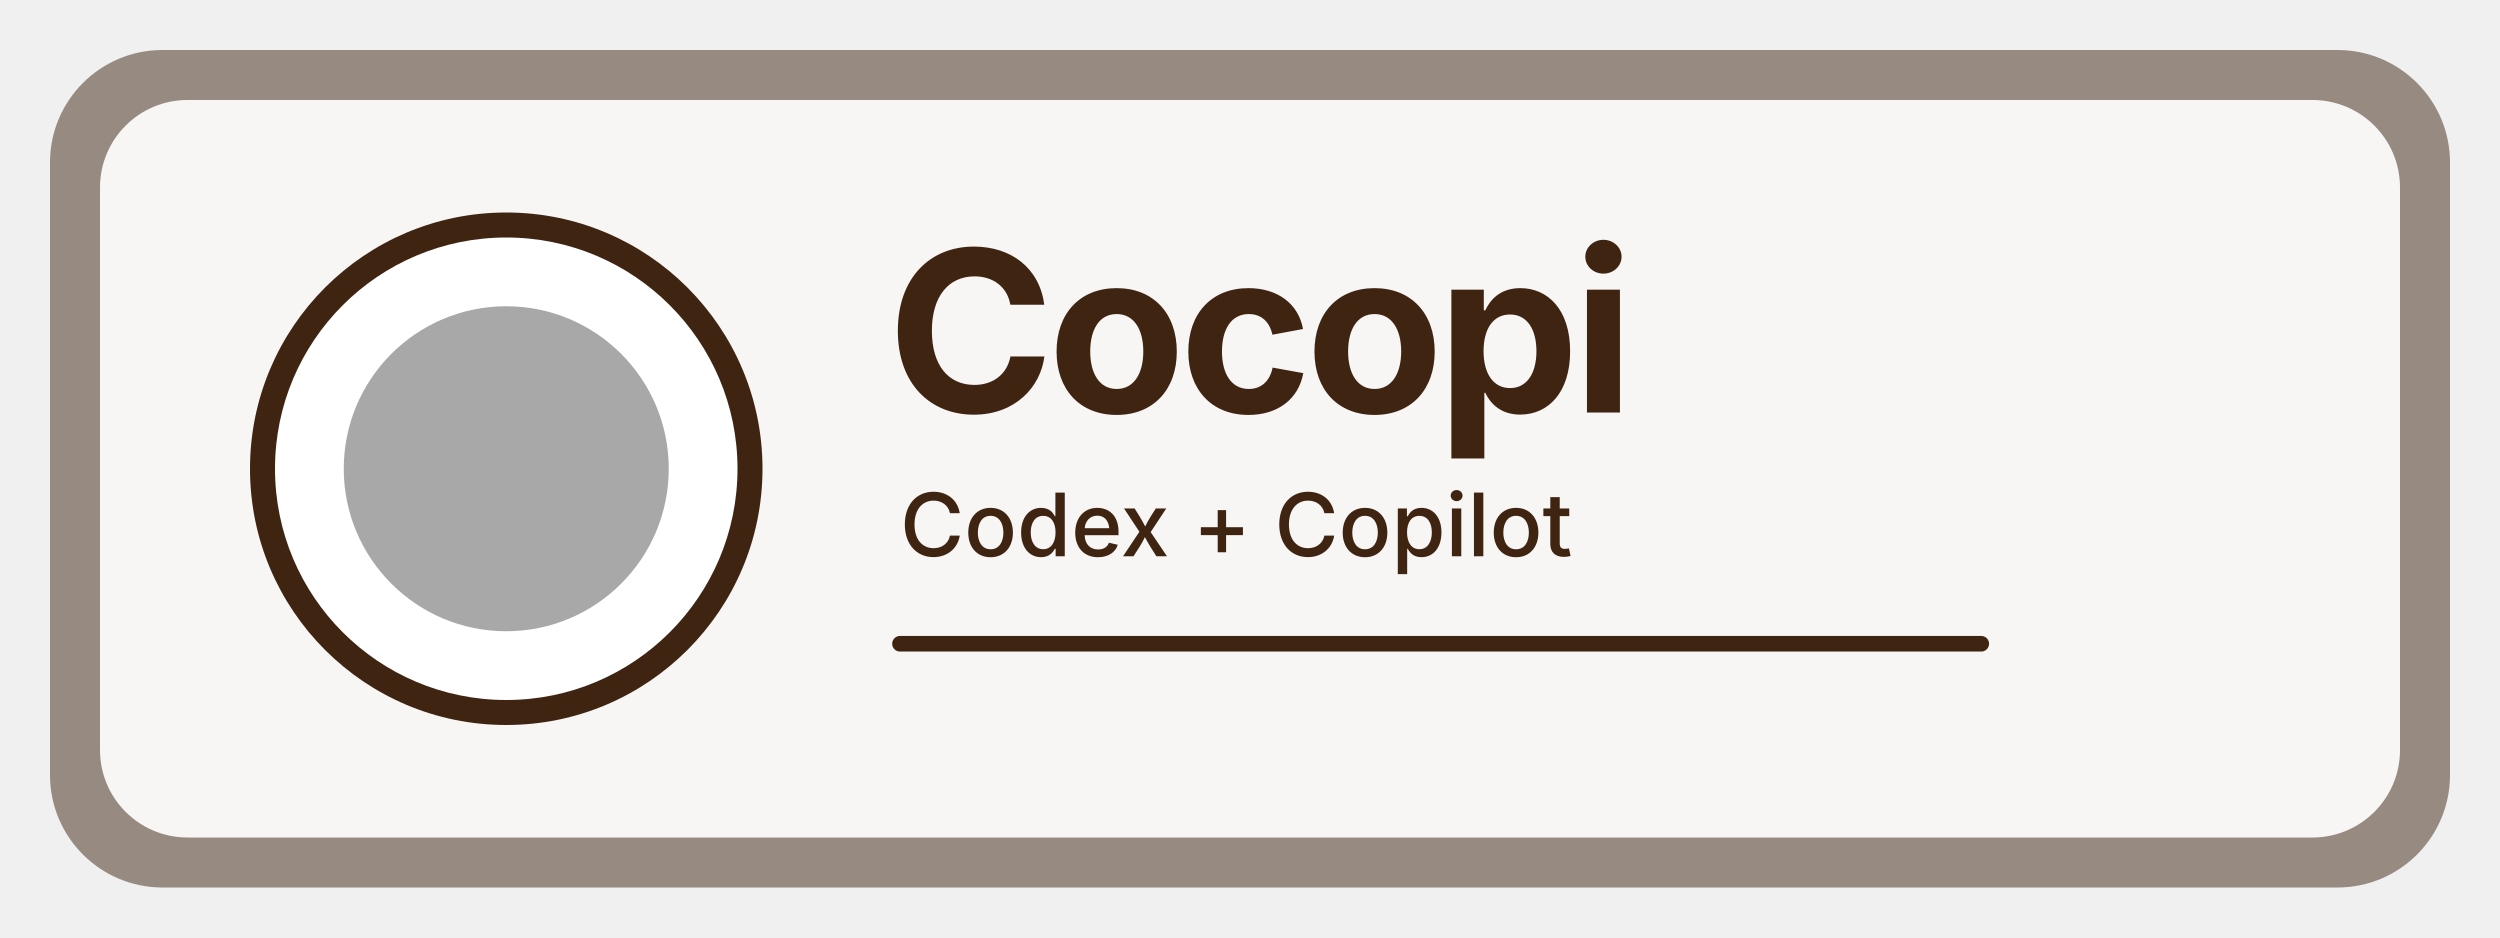
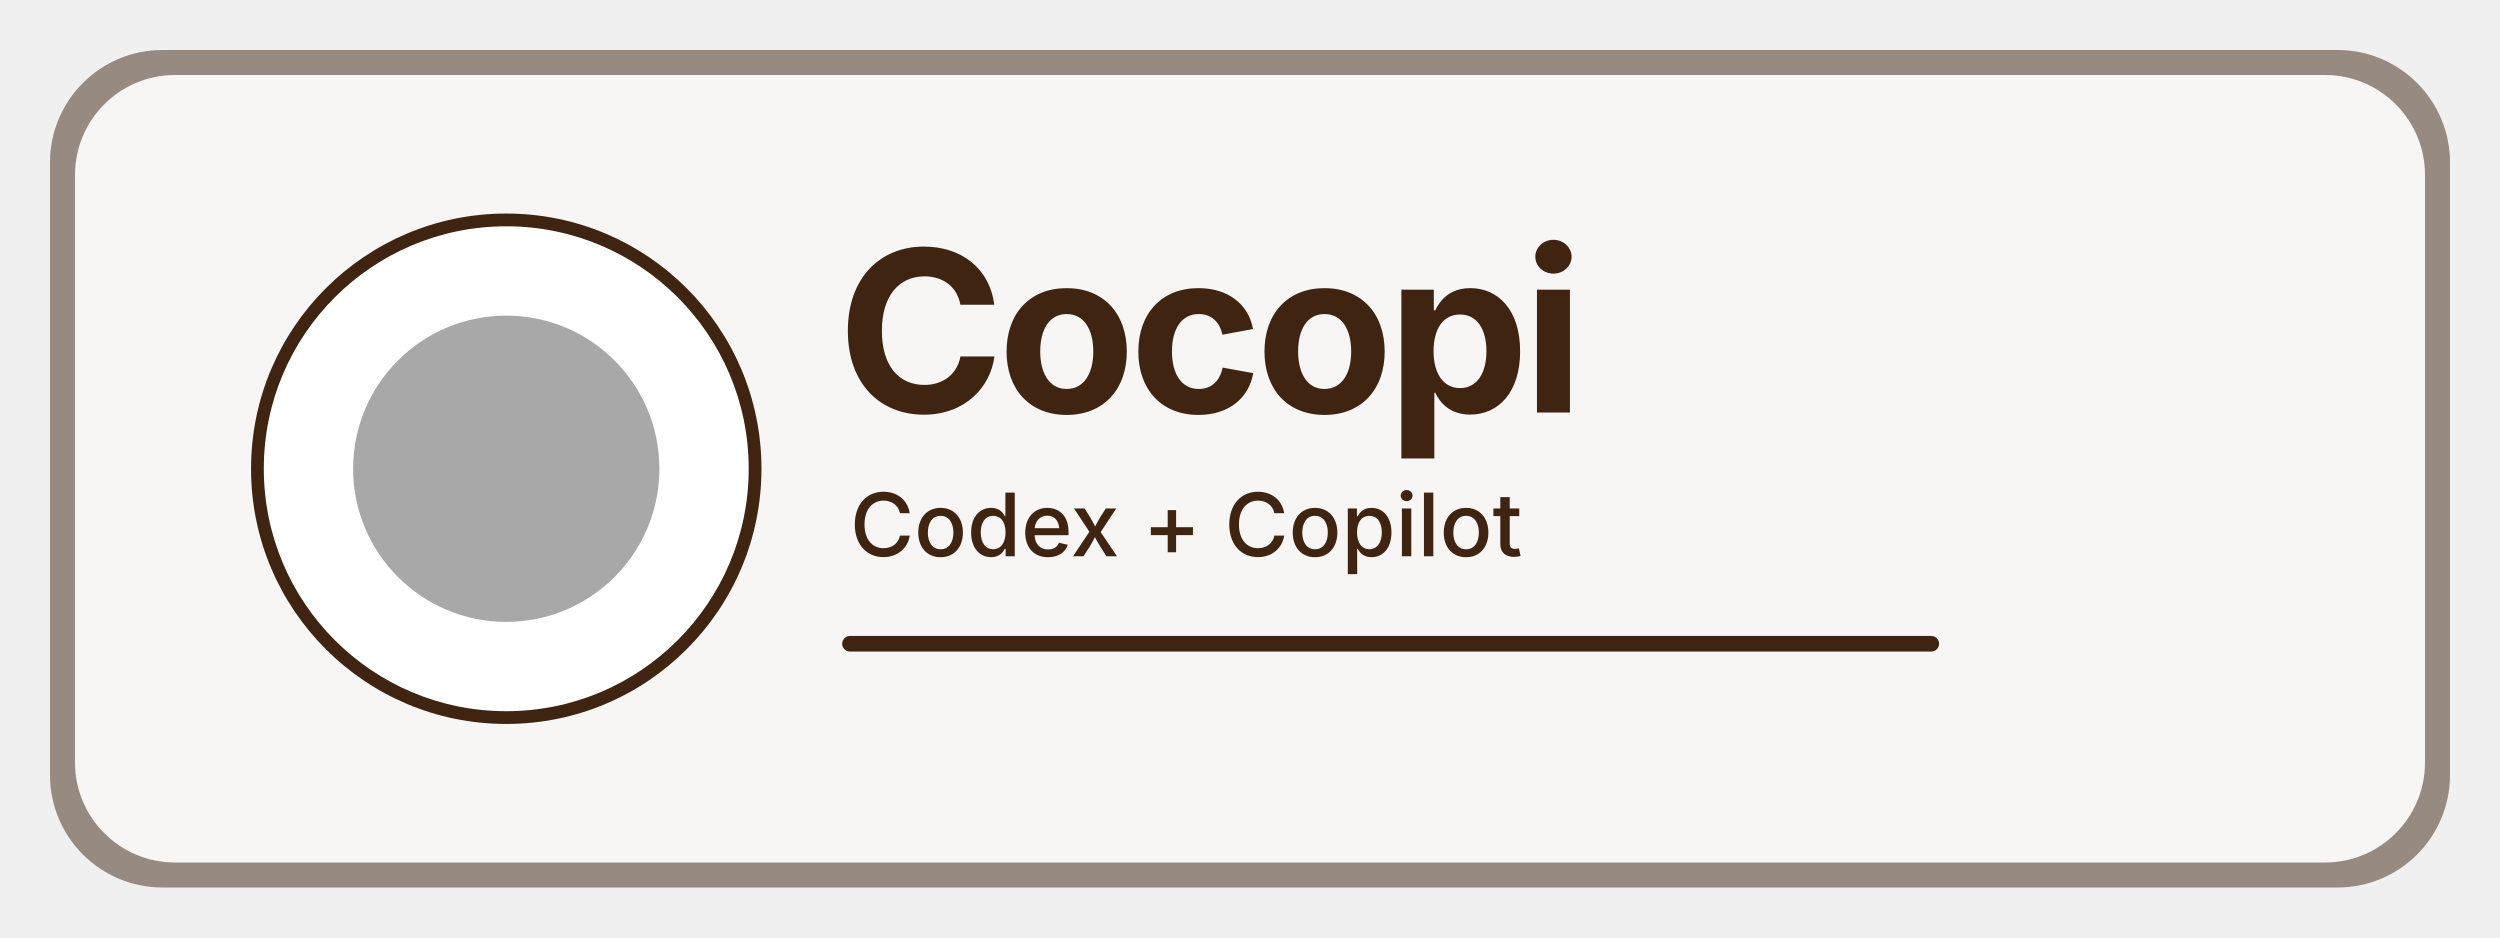
<svg xmlns="http://www.w3.org/2000/svg" width="800" height="300" viewBox="0 0 800 300" role="img" aria-labelledby="title desc">
  <rect x="16" y="16" width="768" height="268" rx="36" fill="#3F2412" fill-opacity="0.5" />
-   <rect x="32" y="32" width="736" height="236" rx="28" fill="#FFFFFF" fill-opacity="0.92" />
-   <g transform="translate(64 52)">
-     <circle cx="98" cy="98" r="82" fill="#3F2412" />
-     <circle cx="98" cy="98" r="74" fill="#FFFFFF" />
-     <circle cx="98" cy="98" r="52" fill="#A8A8A8" />
+   <rect x="24" y="24" width="752" height="252" rx="32" fill="#FFFFFF" fill-opacity="0.92" />
+   <g transform="translate(64 52) scale(8.166667)">
+     <circle cx="12" cy="12" r="10" fill="#3F2412" />
+     <circle cx="12" cy="12" r="9.5" fill="#FFFFFF" />
+     <circle cx="12" cy="12" r="6" fill="#A8A8A8" />
  </g>
  <g fill="#3F2412">
-     <text x="284" y="132" font-family="Segoe UI, Inter, Arial, sans-serif" font-size="72" font-weight="750" letter-spacing="-2">Cocopi</text>
-     <text x="288" y="178" font-family="Segoe UI, Inter, Arial, sans-serif" font-size="28" font-weight="500" fill="#3F2412">Codex + Copilot</text>
+     <text x="268" y="132" font-family="Segoe UI, Inter, Arial, sans-serif" font-size="72" font-weight="750" letter-spacing="-2">Cocopi</text>
+     <text x="272" y="178" font-family="Segoe UI, Inter, Arial, sans-serif" font-size="28" font-weight="500" fill="#3F2412">Codex + Copilot</text>
  </g>
-   <path d="M288 206h346" stroke="#3F2412" stroke-width="5" stroke-linecap="round" />
+   <path d="M272 206h346" stroke="#3F2412" stroke-width="5" stroke-linecap="round" />
</svg>
